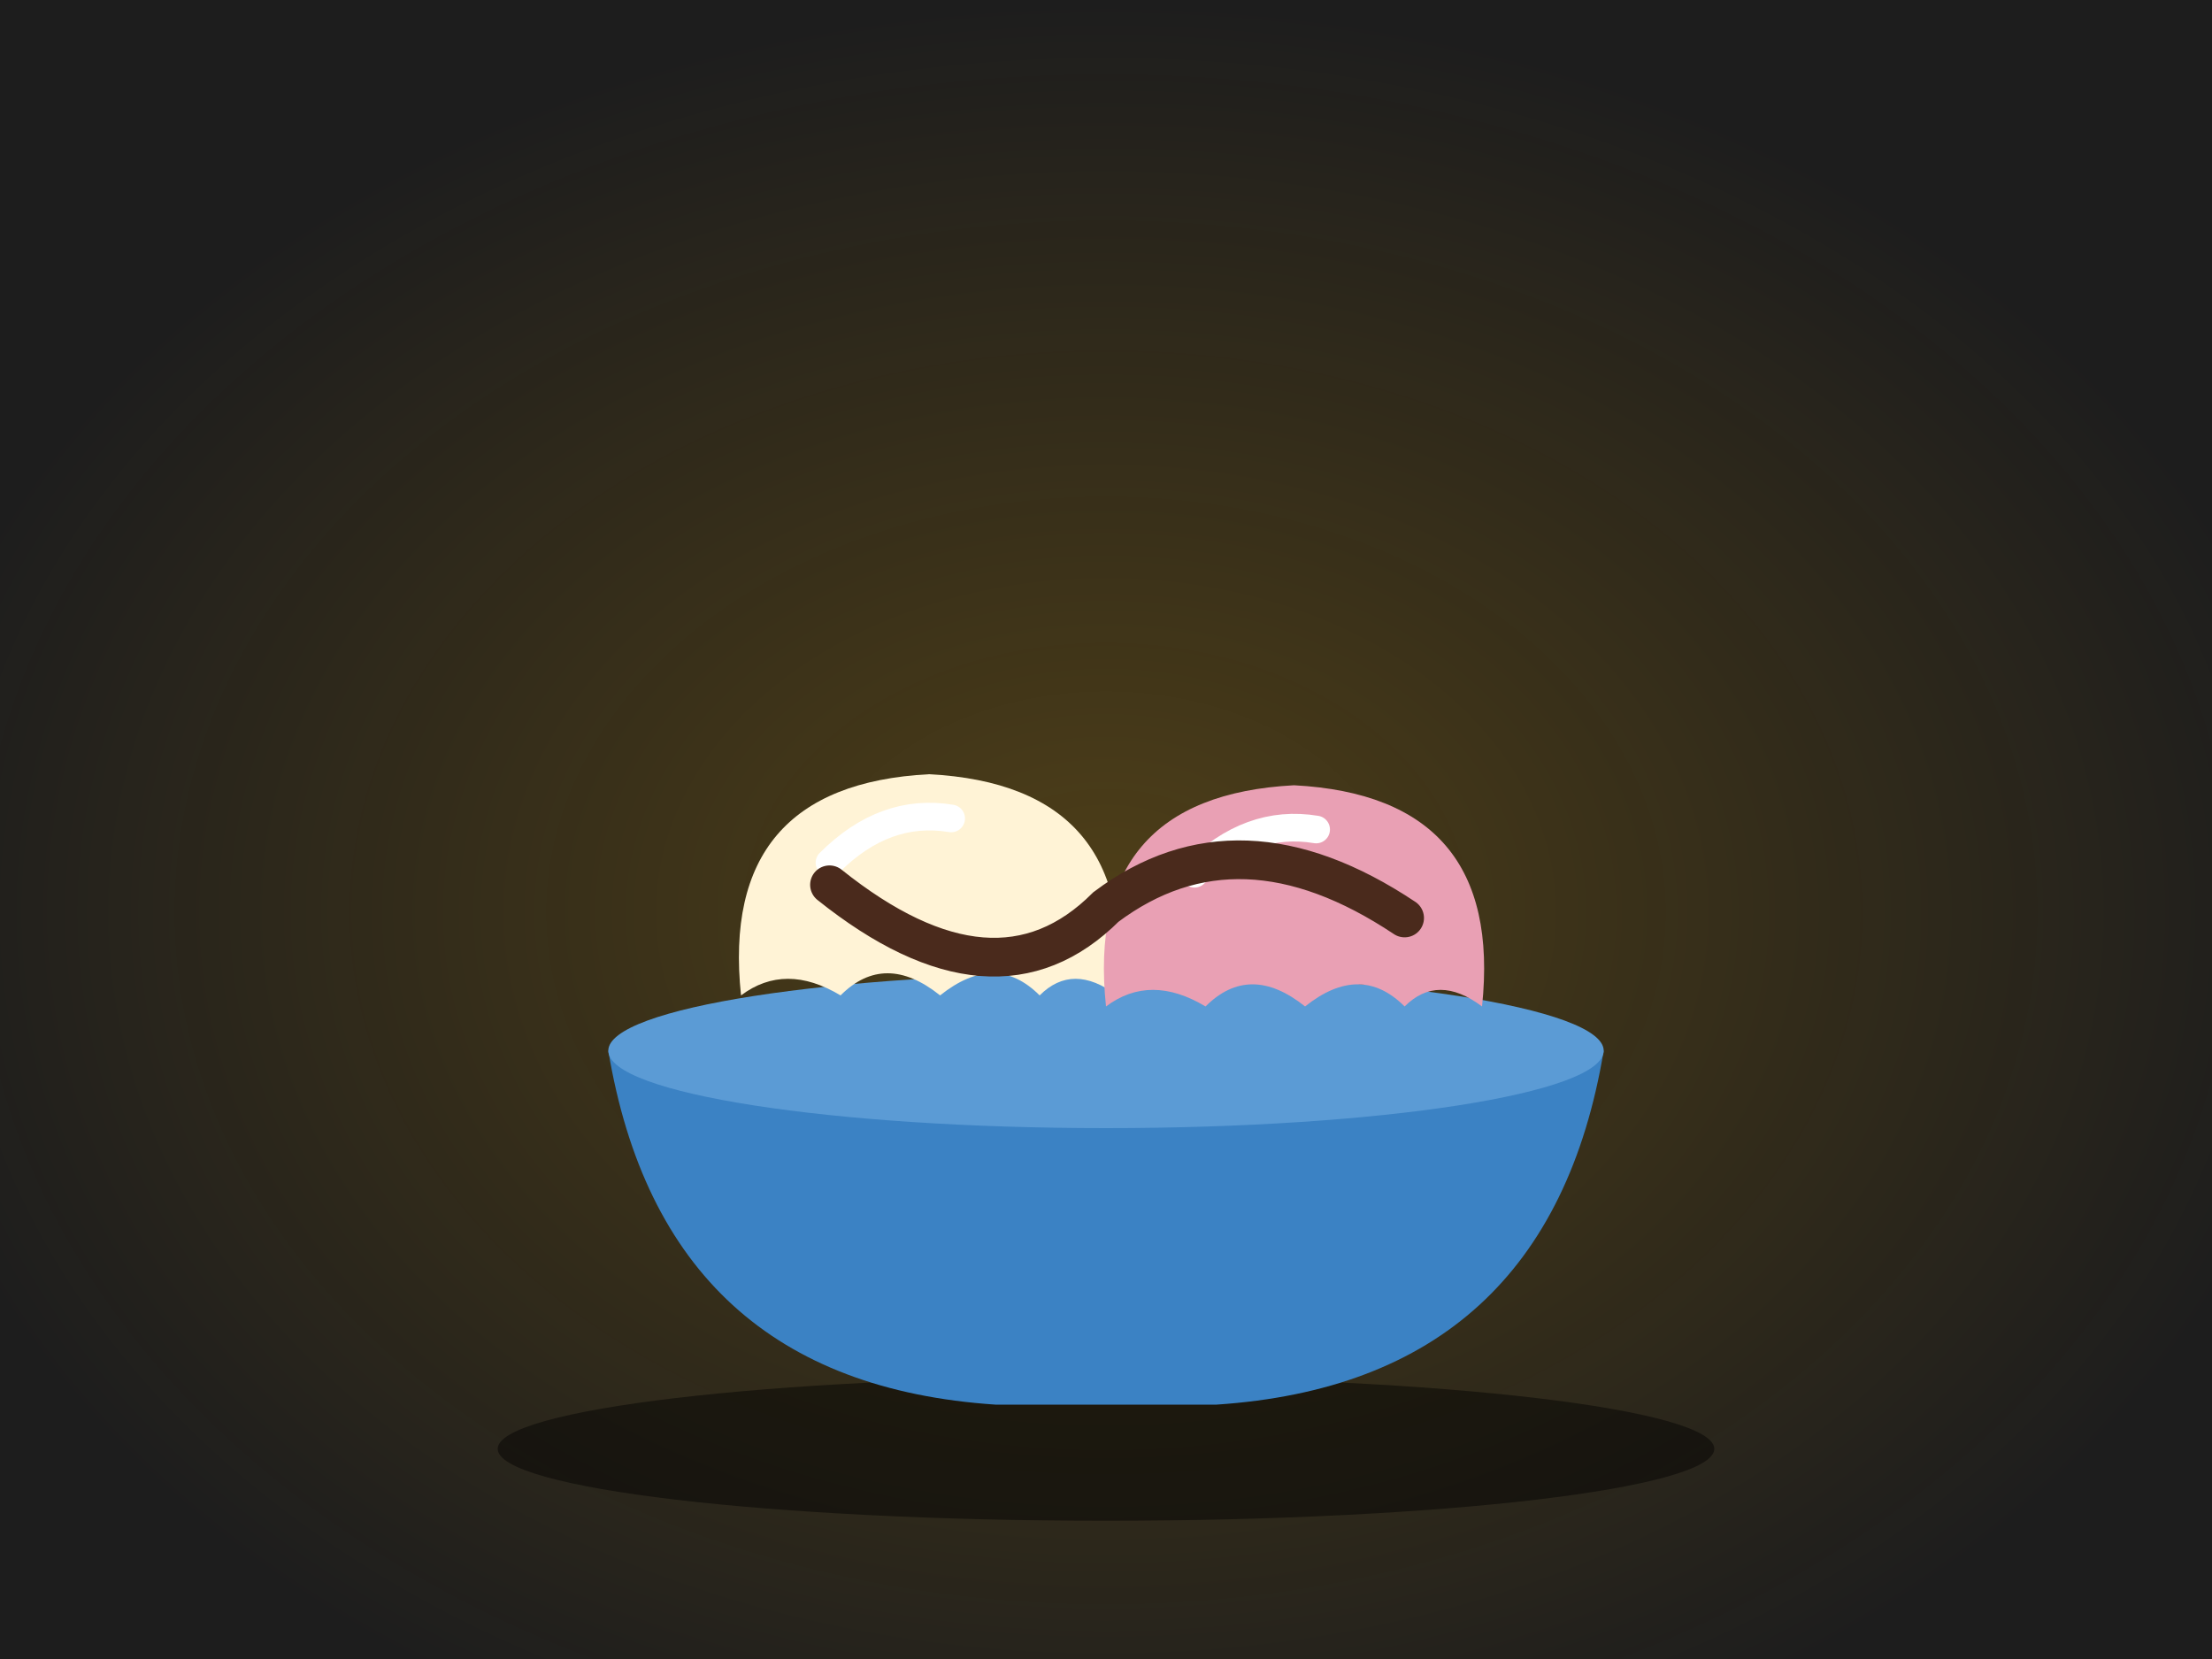
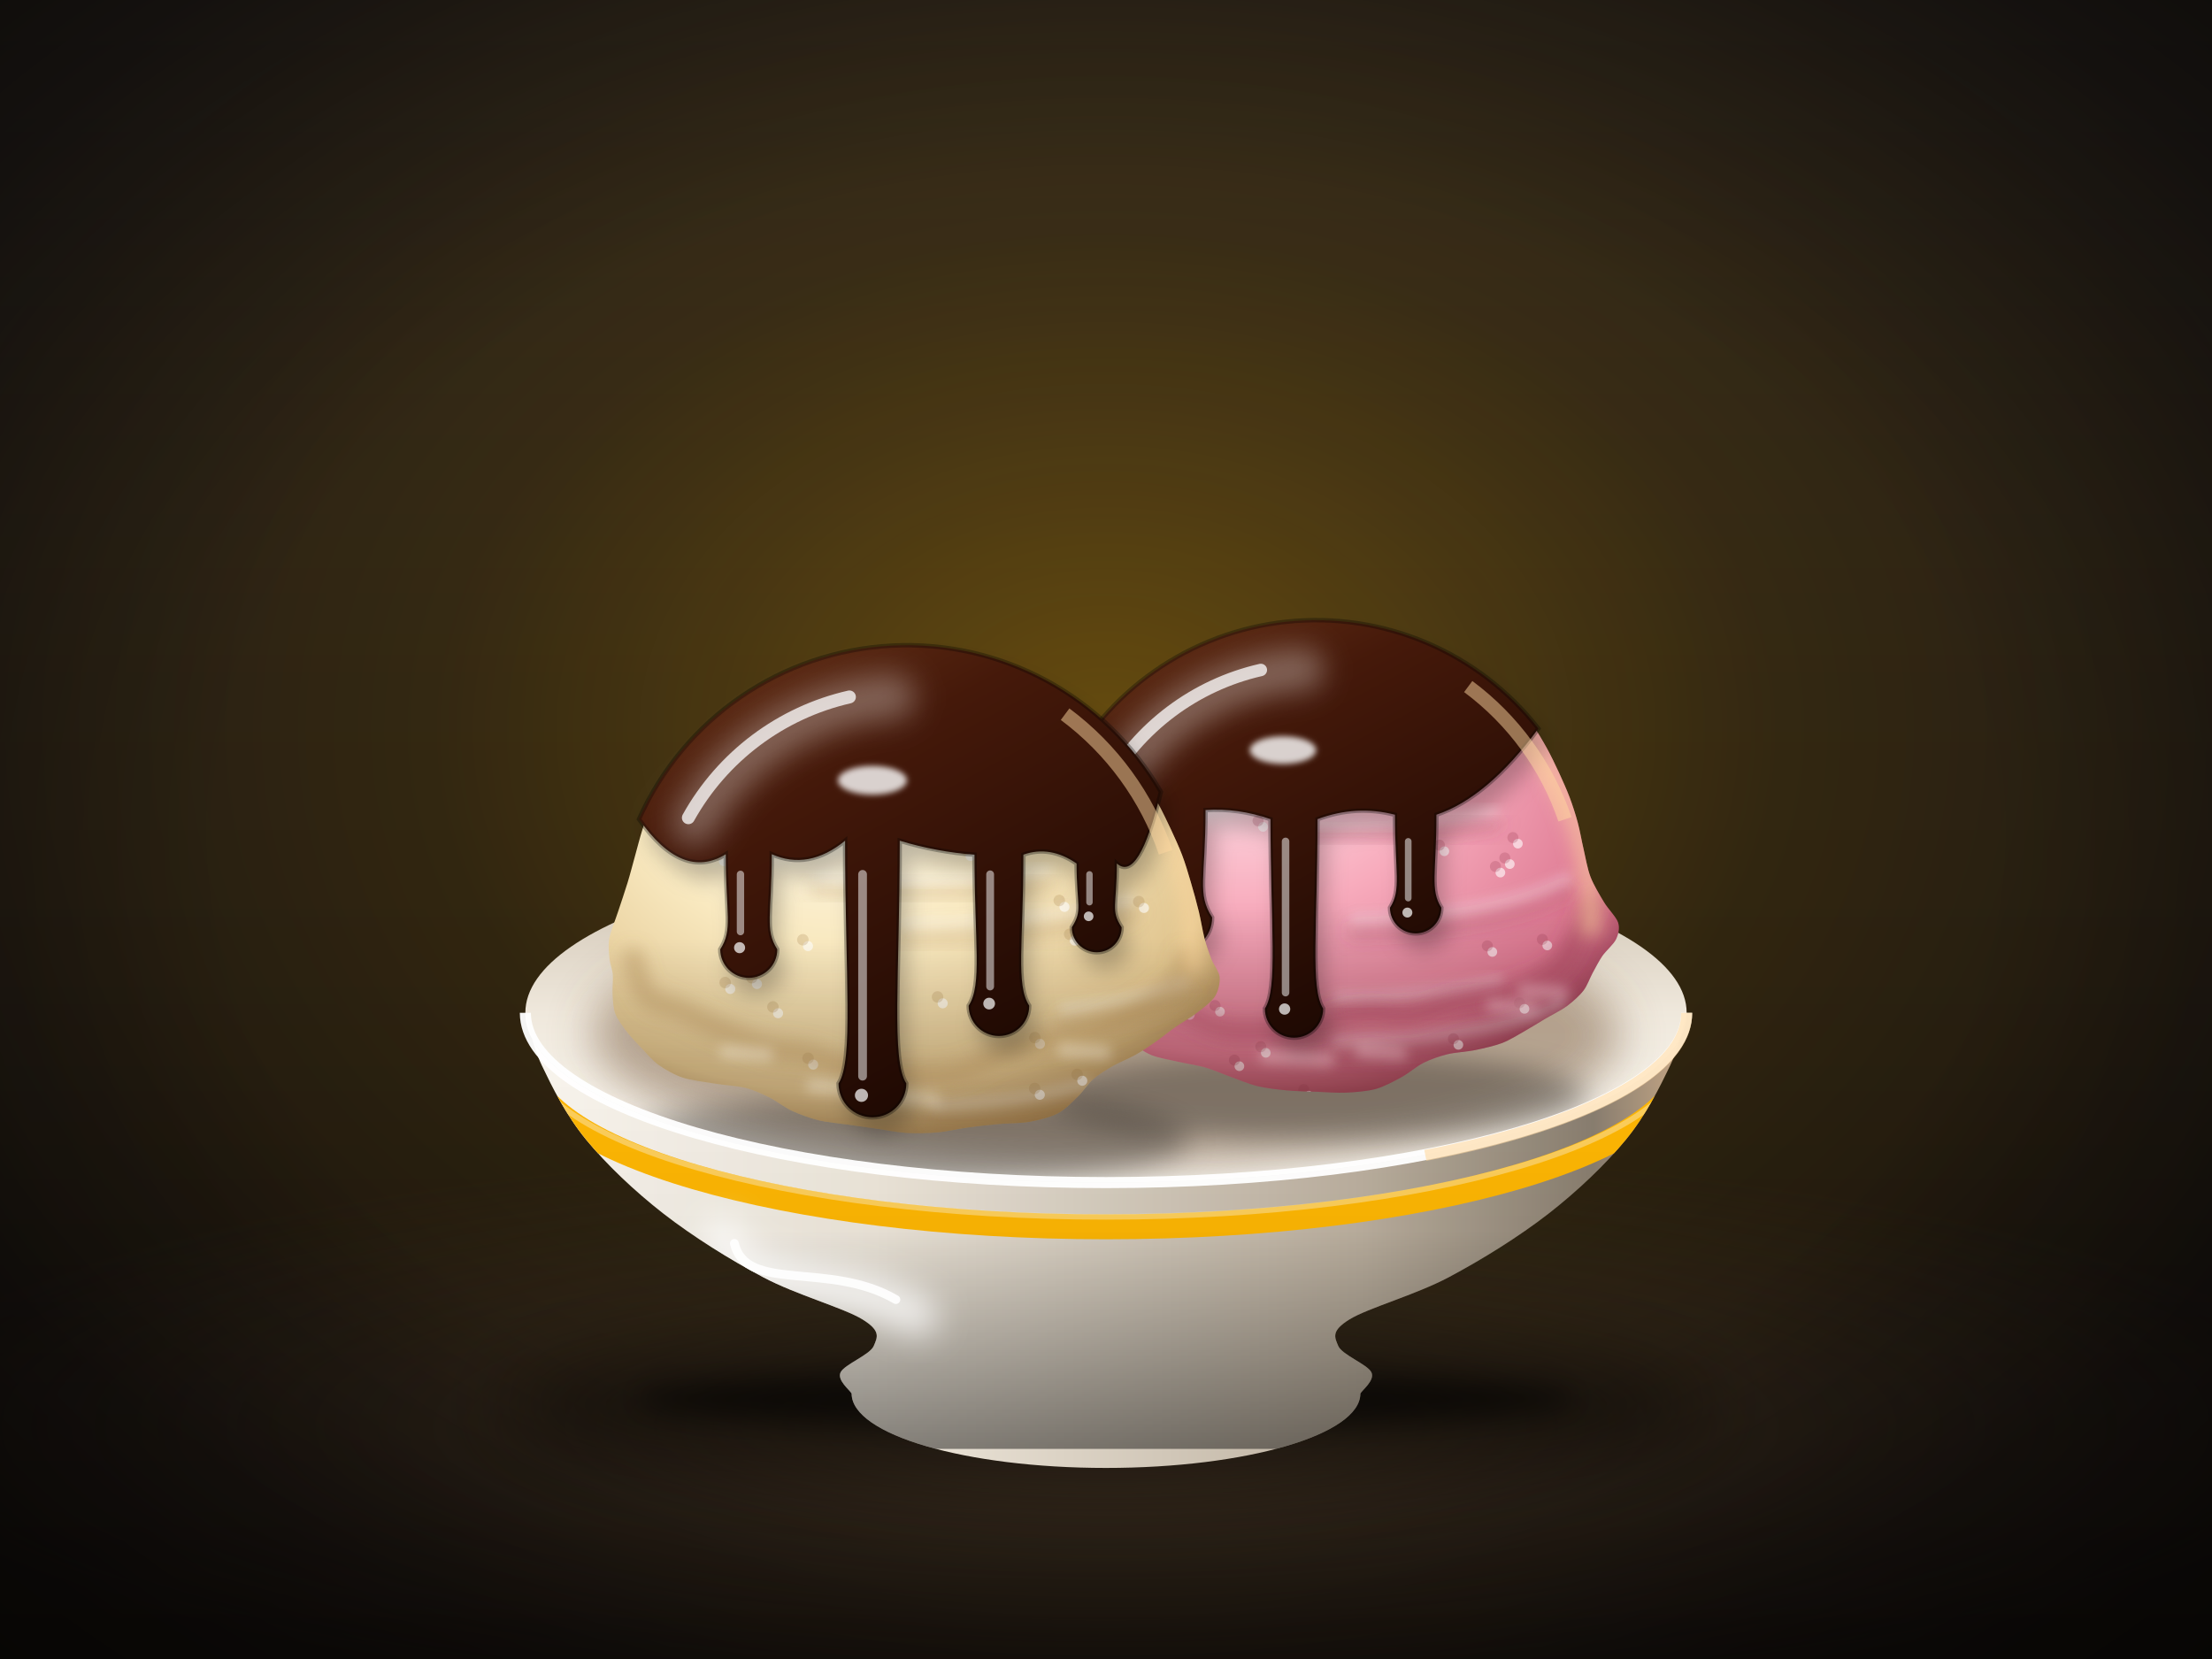
<svg xmlns="http://www.w3.org/2000/svg" viewBox="0 0 400 300" role="img" aria-label="Ilustração de sorvete">
  <defs>
-     <radialGradient id="glow" cx="50%" cy="55%" r="55%">
-       <stop offset="0" stop-color="#ffb703" stop-opacity=".22" />
+     <linearGradient id="g1" x1="0" y1="0" x2="0" y2="1">
+       <stop offset="0" stop-color="#26201b" />
+       <stop offset="1" stop-color="#110d0a" />
+     </linearGradient>
+     <radialGradient id="r2" cx="0.5" cy="0.44" r="0.6">
+       <stop offset="0" stop-color="#ffb703" stop-opacity="0.32" />
+       <stop offset="0.5" stop-color="#ffb703" stop-opacity="0.1" />
      <stop offset="1" stop-color="#ffb703" stop-opacity="0" />
    </radialGradient>
+     <radialGradient id="r3" cx="0.5" cy="0.5" r="0.5">
+       <stop offset="0" stop-color="#5a4636" stop-opacity="0.55" />
+       <stop offset="0.6" stop-color="#3a2d23" stop-opacity="0.25" />
+       <stop offset="1" stop-color="#3a2d23" stop-opacity="0" />
+     </radialGradient>
+     <radialGradient id="r4" cx="0.5" cy="0.5" r="0.72">
+       <stop offset="0.55" stop-color="#000" stop-opacity="0" />
+       <stop offset="1" stop-color="#000" stop-opacity="0.6" />
+     </radialGradient>
+     <filter id="f5" x="-60%" y="-60%" width="220%" height="220%">
+       <feGaussianBlur stdDeviation="7" />
+     </filter>
+     <filter id="f6" x="-60%" y="-60%" width="220%" height="220%">
+       <feGaussianBlur stdDeviation="2.5" />
+     </filter>
+     <linearGradient id="g7" x1="0" y1="0" x2="0" y2="1">
+       <stop offset="0" stop-color="#c8bba9" />
+       <stop offset="0.5" stop-color="#efe8dc" />
+       <stop offset="1" stop-color="#fffdf8" />
+     </linearGradient>
+     <filter id="f8" x="-60%" y="-60%" width="220%" height="220%">
+       <feGaussianBlur stdDeviation="4" />
+     </filter>
+     <radialGradient id="r9" cx="0.4" cy="0.3" r="0.75" fx="0.36" fy="0.24">
+       <stop offset="0" stop-color="#ffe9ee" />
+       <stop offset="0.45" stop-color="#f8acbd" />
+       <stop offset="0.84" stop-color="#dc7790" />
+       <stop offset="1" stop-color="#9c3d55" />
+     </radialGradient>
+     <clipPath id="c10">
+       <path d="M290.06,163.15 C290.8,164.38 292.28,165.83 292.61,166.83 C292.93,167.84 292.67,168.93 292.24,169.84 C291.81,170.74 290.39,171.96 289.75,172.88 C289.12,173.8 288.5,175.04 287.98,175.98 C287.47,176.92 287.02,178.27 286.32,179.16 C285.63,180.05 284.38,181.17 283.35,181.93 C282.31,182.69 280.58,183.54 279.43,184.22 C278.27,184.91 276.81,185.83 275.64,186.49 C274.48,187.14 273.01,188.08 271.68,188.59 C270.36,189.1 268.31,189.57 266.81,189.88 C265.32,190.19 263.12,190.3 261.71,190.65 C260.3,191 258.65,191.58 257.41,192.2 C256.17,192.82 254.76,194.06 253.47,194.77 C252.18,195.47 250.33,196.48 248.83,196.91 C247.33,197.33 245.09,197.5 243.47,197.58 C241.85,197.66 239.63,197.48 238,197.42 C236.37,197.36 234.19,197.33 232.59,197.17 C230.99,197.02 228.84,196.76 227.33,196.39 C225.83,196.02 223.94,195.23 222.55,194.73 C221.15,194.23 219.44,193.46 218.02,193.05 C216.61,192.64 214.59,192.35 213.12,192.01 C211.65,191.67 209.51,191.32 208.21,190.79 C206.92,190.25 205.46,189.24 204.5,188.45 C203.54,187.67 202.72,186.36 201.82,185.58 C200.92,184.79 199.68,183.87 198.52,183.23 C197.36,182.6 195.38,181.96 194.1,181.33 C192.82,180.71 191.04,179.82 189.99,179.06 C188.93,178.29 187.87,177.11 187.07,176.23 C186.26,175.35 185.28,174.12 184.63,173.18 C183.97,172.25 182.83,170.92 182.68,169.97 C182.53,169.01 183.04,167.84 183.62,166.82 C184.2,165.8 185.83,164.38 186.56,163.15 C187.28,161.91 188.06,160.04 188.48,158.59 C188.9,157.14 189.11,154.96 189.39,153.48 C189.66,151.99 189.9,150.08 190.29,148.67 C190.67,147.26 191.36,145.41 191.94,144.07 C192.52,142.72 193.47,141.01 194.18,139.72 C194.88,138.44 195.86,136.75 196.63,135.51 C197.41,134.26 198.47,132.6 199.37,131.44 C200.26,130.28 201.57,128.8 202.6,127.75 C203.63,126.69 205.11,125.39 206.22,124.42 C207.33,123.44 208.83,122.15 210,121.25 C211.18,120.34 212.78,119.11 214.07,118.37 C215.36,117.64 217.2,116.8 218.61,116.34 C220.02,115.87 222.01,115.51 223.47,115.25 C224.93,114.99 226.89,114.78 228.34,114.58 C229.79,114.39 231.7,114.09 233.15,113.94 C234.6,113.79 236.54,113.6 238,113.57 C239.46,113.55 241.41,113.66 242.86,113.78 C244.32,113.9 246.25,114.16 247.7,114.38 C249.15,114.6 251.1,114.89 252.53,115.24 C253.97,115.58 255.89,116.11 257.25,116.66 C258.62,117.21 260.37,118.16 261.65,118.9 C262.93,119.64 264.54,120.78 265.76,121.6 C266.99,122.42 268.63,123.5 269.83,124.37 C271.02,125.24 272.66,126.39 273.75,127.39 C274.84,128.4 276.21,129.87 277.1,131.06 C278,132.24 278.99,133.98 279.71,135.27 C280.43,136.57 281.28,138.35 281.9,139.68 C282.51,141.02 283.32,142.8 283.83,144.16 C284.35,145.53 284.95,147.39 285.32,148.79 C285.7,150.2 286.01,152.06 286.36,153.53 C286.7,155 287.06,157.14 287.62,158.58 C288.17,160.02 289.31,161.91 290.06,163.15Z" />
+     </clipPath>
+     <filter id="f11" x="-60%" y="-60%" width="220%" height="220%">
+       <feGaussianBlur stdDeviation="1.5" />
+     </filter>
+     <filter id="f12" x="-60%" y="-60%" width="220%" height="220%">
+       <feGaussianBlur stdDeviation="1" />
+     </filter>
+     <linearGradient id="g13" x1="0" y1="0" x2="0" y2="1">
+       <stop offset="0" stop-color="#000" stop-opacity="0" />
+       <stop offset="1" stop-color="#3a1d05" stop-opacity="0.3" />
+     </linearGradient>
+     <filter id="f14" x="-60%" y="-60%" width="220%" height="220%">
+       <feGaussianBlur stdDeviation="4.5" />
+     </filter>
+     <filter id="f15" x="-60%" y="-60%" width="220%" height="220%">
+       <feGaussianBlur stdDeviation="0.6" />
+     </filter>
+     <filter id="f16" x="-60%" y="-60%" width="220%" height="220%">
+       <feGaussianBlur stdDeviation="2" />
+     </filter>
+     <linearGradient id="g17" x1="0" y1="0" x2="0.6" y2="1">
+       <stop offset="0" stop-color="#6a3418" />
+       <stop offset="0.35" stop-color="#45190a" />
+       <stop offset="1" stop-color="#1c0802" />
+     </linearGradient>
+     <filter id="f18" x="-60%" y="-60%" width="220%" height="220%">
+       <feGaussianBlur stdDeviation="0.5" />
+     </filter>
+     <radialGradient id="r19" cx="0.4" cy="0.3" r="0.75" fx="0.36" fy="0.24">
+       <stop offset="0" stop-color="#fffcf3" />
+       <stop offset="0.45" stop-color="#f9e9c0" />
+       <stop offset="0.84" stop-color="#e0c48e" />
+       <stop offset="1" stop-color="#a98653" />
+     </radialGradient>
+     <clipPath id="c20">
+       <path d="M217.82,169.71 C218.16,170.99 218.64,172.38 219.05,173.42 C219.46,174.47 220.45,175.67 220.55,176.68 C220.65,177.69 220.32,179.21 219.7,180.18 C219.09,181.16 217.51,182.33 216.42,183.17 C215.34,184.01 213.59,184.99 212.48,185.77 C211.37,186.55 210.09,187.61 209.02,188.36 C207.95,189.1 206.51,190.08 205.34,190.74 C204.17,191.4 202.36,192.12 201.21,192.78 C200.07,193.44 198.64,194.32 197.69,195.15 C196.73,195.99 195.83,197.42 194.86,198.34 C193.9,199.27 192.58,200.67 191.28,201.34 C189.97,202.02 187.78,202.57 186.15,202.86 C184.52,203.15 182.1,203.11 180.42,203.27 C178.74,203.42 176.59,203.66 174.97,203.89 C173.34,204.11 171.21,204.62 169.57,204.77 C167.92,204.92 165.66,204.97 164,204.87 C162.34,204.77 160.15,204.34 158.53,204.11 C156.92,203.88 154.8,203.58 153.21,203.35 C151.62,203.12 149.43,202.93 147.93,202.56 C146.42,202.18 144.49,201.47 143.18,200.86 C141.87,200.25 140.44,199.1 139.2,198.48 C137.95,197.86 136.36,197.12 134.87,196.74 C133.38,196.36 130.97,196.24 129.26,195.95 C127.54,195.67 124.96,195.36 123.44,194.86 C121.91,194.35 120.19,193.35 119.08,192.56 C117.97,191.77 116.92,190.48 116.05,189.57 C115.18,188.66 114.02,187.45 113.3,186.51 C112.58,185.56 111.63,184.27 111.25,183.25 C110.87,182.23 110.83,180.77 110.77,179.72 C110.71,178.67 110.9,177.22 110.82,176.26 C110.74,175.31 110.31,174.32 110.22,173.34 C110.12,172.36 109.95,170.97 110.18,169.71 C110.41,168.44 111.26,166.41 111.75,164.9 C112.25,163.39 113.01,161.17 113.47,159.66 C113.94,158.14 114.42,156.25 114.83,154.79 C115.24,153.33 115.73,151.36 116.2,149.91 C116.68,148.46 117.36,146.51 118,145.12 C118.64,143.72 119.65,141.93 120.46,140.62 C121.28,139.31 122.46,137.62 123.4,136.39 C124.34,135.16 125.64,133.53 126.72,132.43 C127.8,131.32 129.37,129.93 130.62,129.04 C131.88,128.14 133.73,127.16 135.1,126.45 C136.47,125.74 138.36,124.96 139.74,124.32 C141.12,123.67 142.92,122.78 144.31,122.16 C145.69,121.54 147.53,120.66 148.97,120.16 C150.41,119.66 152.39,119.13 153.88,118.84 C155.38,118.55 157.41,118.37 158.93,118.24 C160.45,118.11 162.48,118 164,117.96 C165.52,117.93 167.57,117.88 169.09,117.98 C170.62,118.09 172.66,118.35 174.16,118.63 C175.66,118.92 177.64,119.47 179.11,119.88 C180.59,120.3 182.55,120.89 184.01,121.39 C185.48,121.89 187.46,122.54 188.85,123.21 C190.25,123.87 192.08,124.91 193.32,125.83 C194.56,126.75 196.05,128.24 197.12,129.35 C198.2,130.46 199.48,132.07 200.48,133.23 C201.47,134.39 202.79,135.91 203.74,137.09 C204.69,138.27 205.97,139.84 206.83,141.09 C207.69,142.33 208.74,144.07 209.47,145.4 C210.2,146.73 211.07,148.56 211.72,149.94 C212.36,151.32 213.22,153.18 213.76,154.61 C214.31,156.04 214.88,157.96 215.33,159.5 C215.79,161.03 216.42,163.32 216.79,164.85 C217.16,166.38 217.48,168.42 217.82,169.71Z" />
+     </clipPath>
+     <filter id="f21" x="-60%" y="-60%" width="220%" height="220%">
+       <feGaussianBlur stdDeviation="1.56" />
+     </filter>
+     <filter id="f22" x="-60%" y="-60%" width="220%" height="220%">
+       <feGaussianBlur stdDeviation="1.04" />
+     </filter>
+     <filter id="f23" x="-60%" y="-60%" width="220%" height="220%">
+       <feGaussianBlur stdDeviation="4.68" />
+     </filter>
+     <filter id="f24" x="-60%" y="-60%" width="220%" height="220%">
+       <feGaussianBlur stdDeviation="2.6" />
+     </filter>
+     <linearGradient id="g25" x1="0" y1="0" x2="1" y2="0">
+       <stop offset="0" stop-color="#fbf7f0" />
+       <stop offset="0.3" stop-color="#efe8dc" />
+       <stop offset="0.72" stop-color="#bdb1a0" />
+       <stop offset="0.92" stop-color="#8a7f70" />
+       <stop offset="1" stop-color="#c9a988" />
+     </linearGradient>
+     <clipPath id="c26">
+       <path d="M95,183.15 C95.5,184.74 96.17,188.88 98,192.71 C99.83,196.53 102.33,201.63 106,206.1 C109.67,210.56 114.67,215.34 120,219.49 C125.33,223.63 132,227.77 138,230.96 C144,234.15 152.67,236.54 156,238.61 C159.33,240.68 158.67,241.8 158,243.39 C157.33,244.99 152.67,246.74 152,248.17 C151.33,249.61 153.67,251.36 154,252 A46,13.45 0 0,0 246,252 L246,252 C246.33,251.36 248.67,249.61 248,248.17 C247.33,246.74 242.67,244.99 242,243.39 C241.33,241.8 240.67,240.68 244,238.61 C247.33,236.54 256,234.15 262,230.96 C268,227.77 274.67,223.63 280,219.49 C285.33,215.34 290.33,210.56 294,206.1 C297.67,201.63 300.17,196.53 302,192.71 C303.83,188.88 304.5,184.74 305,183.15 A105,30.7 0 0,1 95,183.15Z" />
+     </clipPath>
+     <linearGradient id="g27" x1="0" y1="0" x2="0" y2="1">
+       <stop offset="0" stop-color="#000" stop-opacity="0" />
+       <stop offset="0.5" stop-color="#000" stop-opacity="0.04" />
+       <stop offset="1" stop-color="#000" stop-opacity="0.45" />
+     </linearGradient>
+     <filter id="f28" x="-60%" y="-60%" width="220%" height="220%">
+       <feGaussianBlur stdDeviation="3" />
+     </filter>
  </defs>
-   <rect width="400" height="300" fill="#1d1d1d" />
-   <rect width="400" height="300" fill="url(#glow)" />
-   <ellipse cx="200" cy="262" rx="110" ry="13" fill="#000" opacity=".45" />
-   <path d="M110,190 h180 q-10,60 -70,64 h-40 q-60,-4 -70,-64z" fill="#3b82c4" />
-   <ellipse cx="200" cy="190" rx="90" ry="14" fill="#5b9bd5" />
-   <path d="M134,180 q-4,-38 34,-40 q38,2 34,40 q-8,-6 -14,0 q-8,-8 -18,0 q-10,-8 -18,0 q-10,-6 -18,0z" fill="#fff3d6" />
-   <path d="M150,156 q10,-10 22,-8" stroke="#ffffff" stroke-width="5" fill="none" stroke-linecap="round" />
-   <path d="M200,182 q-4,-38 34,-40 q38,2 34,40 q-8,-6 -14,0 q-8,-8 -18,0 q-10,-8 -18,0 q-10,-6 -18,0z" fill="#e9a0b4" />
-   <path d="M216,158 q10,-10 22,-8" stroke="#ffffff" stroke-width="5" fill="none" stroke-linecap="round" />
-   <path d="M150,160 q30,24 50,4 q24,-18 54,2" stroke="#4a2a1c" stroke-width="7" fill="none" stroke-linecap="round" />
+   <rect width="400" height="300" fill="url(#g1)" />
+   <rect width="400" height="300" fill="url(#r2)" />
+   <ellipse cx="200" cy="258" rx="230" ry="52" fill="url(#r3)" />
+   <rect width="400" height="300" fill="url(#r4)" />
+   <ellipse cx="200" cy="254" rx="109.2" ry="13.5" fill="#000" opacity="0.5" filter="url(#f5)" />
+   <ellipse cx="200" cy="253" rx="85.28" ry="4.95" fill="#000" opacity="0.55" filter="url(#f6)" />
+   <ellipse cx="200" cy="183.15" rx="105" ry="30.7" fill="url(#g7)" />
+   <ellipse cx="200" cy="187.15" rx="93" ry="24.7" fill="#6a4a2a" opacity=".45" filter="url(#f8)" />
+   <ellipse cx="238" cy="198.15" rx="49" ry="8" fill="#000" opacity=".32" filter="url(#f6)" />
+   <path d="M290.06,163.15 C290.8,164.38 292.28,165.83 292.61,166.83 C292.93,167.84 292.67,168.93 292.24,169.84 C291.81,170.74 290.39,171.96 289.75,172.88 C289.12,173.8 288.5,175.04 287.98,175.98 C287.47,176.92 287.02,178.27 286.32,179.16 C285.63,180.05 284.38,181.17 283.35,181.93 C282.31,182.69 280.58,183.54 279.43,184.22 C278.27,184.91 276.81,185.83 275.64,186.49 C274.48,187.14 273.01,188.08 271.68,188.59 C270.36,189.1 268.31,189.57 266.81,189.88 C265.32,190.19 263.12,190.3 261.71,190.65 C260.3,191 258.65,191.58 257.41,192.2 C256.17,192.82 254.76,194.06 253.47,194.77 C252.18,195.47 250.33,196.48 248.83,196.91 C247.33,197.33 245.09,197.5 243.47,197.58 C241.85,197.66 239.63,197.48 238,197.42 C236.37,197.36 234.19,197.33 232.59,197.17 C230.99,197.02 228.84,196.76 227.33,196.39 C225.83,196.02 223.94,195.23 222.55,194.73 C221.15,194.23 219.44,193.46 218.02,193.05 C216.61,192.64 214.59,192.35 213.12,192.01 C211.65,191.67 209.51,191.32 208.21,190.79 C206.92,190.25 205.46,189.24 204.5,188.45 C203.54,187.67 202.72,186.36 201.82,185.58 C200.92,184.79 199.68,183.87 198.52,183.23 C197.36,182.6 195.38,181.96 194.1,181.33 C192.82,180.71 191.04,179.82 189.99,179.06 C188.93,178.29 187.87,177.11 187.07,176.23 C186.26,175.35 185.28,174.12 184.63,173.18 C183.97,172.25 182.83,170.92 182.68,169.97 C182.53,169.01 183.04,167.84 183.62,166.82 C184.2,165.8 185.83,164.38 186.56,163.15 C187.28,161.91 188.06,160.04 188.48,158.59 C188.9,157.14 189.11,154.96 189.39,153.48 C189.66,151.99 189.9,150.08 190.29,148.67 C190.67,147.26 191.36,145.41 191.94,144.07 C192.52,142.72 193.47,141.01 194.18,139.72 C194.88,138.44 195.86,136.75 196.63,135.51 C197.41,134.26 198.47,132.6 199.37,131.44 C200.26,130.28 201.57,128.8 202.6,127.75 C203.63,126.69 205.11,125.39 206.22,124.42 C207.33,123.44 208.83,122.15 210,121.25 C211.18,120.34 212.78,119.11 214.07,118.37 C215.36,117.64 217.2,116.8 218.61,116.34 C220.02,115.87 222.01,115.51 223.47,115.25 C224.93,114.99 226.89,114.78 228.34,114.58 C229.79,114.39 231.7,114.09 233.15,113.94 C234.6,113.79 236.54,113.6 238,113.57 C239.46,113.55 241.41,113.66 242.86,113.78 C244.32,113.9 246.25,114.16 247.7,114.38 C249.15,114.6 251.1,114.89 252.53,115.24 C253.97,115.58 255.89,116.11 257.25,116.66 C258.62,117.21 260.37,118.16 261.65,118.9 C262.93,119.64 264.54,120.78 265.76,121.6 C266.99,122.42 268.63,123.5 269.83,124.37 C271.02,125.24 272.66,126.39 273.75,127.39 C274.84,128.4 276.21,129.87 277.1,131.06 C278,132.24 278.99,133.98 279.71,135.27 C280.43,136.57 281.28,138.35 281.9,139.68 C282.51,141.02 283.32,142.8 283.83,144.16 C284.35,145.53 284.95,147.39 285.32,148.79 C285.7,150.2 286.01,152.06 286.36,153.53 C286.7,155 287.06,157.14 287.62,158.58 C288.17,160.02 289.31,161.91 290.06,163.15Z" fill="url(#r9)" />
+   <g clip-path="url(#c10)">
+     <path d="M270.06,148.88 C269.25,149.01 266.92,149.43 265.24,149.67 C263.55,149.92 261.78,150.13 259.97,150.32 C258.15,150.51 256.26,150.68 254.34,150.81 C252.42,150.95 250.45,151.05 248.46,151.13 C246.48,151.21 244.45,151.26 242.44,151.28 C240.42,151.3 237.38,151.26 236.37,151.25" fill="none" stroke="#9c3d55" stroke-opacity=".22" stroke-width="3.5" stroke-linecap="round" filter="url(#f11)" />
+     <path d="M270.06,146.63 C269.25,146.76 266.92,147.18 265.24,147.42 C263.55,147.67 261.78,147.88 259.97,148.07 C258.15,148.26 256.26,148.43 254.34,148.56 C252.42,148.7 250.45,148.8 248.46,148.88 C246.48,148.96 244.45,149.01 242.44,149.03 C240.42,149.05 237.38,149.01 236.37,149" fill="none" stroke="#fff" stroke-opacity=".3" stroke-width="2.25" stroke-linecap="round" filter="url(#f12)" />
+     <path d="M283.23,161.13 C282.49,161.45 280.44,162.47 278.8,163.08 C277.16,163.69 275.33,164.27 273.39,164.79 C271.45,165.31 269.34,165.8 267.14,166.22 C264.94,166.64 262.61,167.02 260.21,167.33 C257.82,167.65 255.31,167.91 252.78,168.1 C250.25,168.29 246.33,168.43 245.04,168.5" fill="none" stroke="#9c3d55" stroke-opacity=".22" stroke-width="3.5" stroke-linecap="round" filter="url(#f11)" />
+     <path d="M283.23,158.88 C282.49,159.2 280.44,160.22 278.8,160.83 C277.16,161.44 275.33,162.02 273.39,162.54 C271.45,163.06 269.34,163.55 267.14,163.97 C264.94,164.39 262.61,164.77 260.21,165.08 C257.82,165.4 255.31,165.66 252.78,165.85 C250.25,166.04 246.33,166.18 245.04,166.25" fill="none" stroke="#fff" stroke-opacity=".3" stroke-width="2.25" stroke-linecap="round" filter="url(#f12)" />
+     <path d="M270.9,179.54 C270.19,179.68 268.1,180.14 266.63,180.41 C265.15,180.68 263.63,180.93 262.06,181.15 C260.5,181.37 258.89,181.57 257.26,181.74 C255.63,181.92 253.96,182.06 252.28,182.19 C250.59,182.31 248.87,182.41 247.16,182.48 C245.44,182.55 242.83,182.59 241.96,182.61" fill="none" stroke="#9c3d55" stroke-opacity=".22" stroke-width="3.5" stroke-linecap="round" filter="url(#f11)" />
+     <path d="M270.9,177.29 C270.19,177.43 268.1,177.89 266.63,178.16 C265.15,178.43 263.63,178.68 262.06,178.9 C260.5,179.12 258.89,179.32 257.26,179.49 C255.63,179.67 253.96,179.81 252.28,179.94 C250.59,180.06 248.87,180.16 247.16,180.23 C245.44,180.3 242.83,180.34 241.96,180.36" fill="none" stroke="#fff" stroke-opacity=".3" stroke-width="2.25" stroke-linecap="round" filter="url(#f12)" />
+     <path d="M282.17,183.73 C281.49,184.02 279.69,184.94 278.12,185.5 C276.54,186.06 274.71,186.6 272.72,187.08 C270.72,187.56 268.5,188.01 266.15,188.4 C263.8,188.79 261.26,189.14 258.64,189.42 C256.02,189.7 253.24,189.94 250.44,190.1 C247.64,190.27 243.27,190.38 241.84,190.43" fill="none" stroke="#9c3d55" stroke-opacity=".22" stroke-width="3.5" stroke-linecap="round" filter="url(#f11)" />
+     <path d="M282.17,181.48 C281.49,181.77 279.69,182.69 278.12,183.25 C276.54,183.81 274.71,184.35 272.72,184.83 C270.72,185.31 268.5,185.76 266.15,186.15 C263.8,186.54 261.26,186.89 258.64,187.17 C256.02,187.45 253.24,187.69 250.44,187.85 C247.64,188.02 243.27,188.13 241.84,188.18" fill="none" stroke="#fff" stroke-opacity=".3" stroke-width="2.25" stroke-linecap="round" filter="url(#f12)" />
+     <path d="M274.48,152.56h0M271.32,157.79h0M227.88,138.02h0M236.66,198.13h0M224.12,192.8h0M273.02,156.25h0M263.72,188.94h0M228.4,149.52h0M269.86,172.14h0M279.8,170.97h0M206.83,163.23h0M208.74,179.68h0M261.18,153.93h0M215.16,183.53h0M228.89,190.38h0M210.26,157.88h0M223.87,141.29h0M275.67,182.43h0M220.61,182.94h0M204.61,183.45h0" stroke="#fff" stroke-width="1.75" stroke-linecap="round" stroke-opacity="0.6" />
+     <path d="M273.58,151.46h0M270.42,156.69h0M226.98,136.92h0M235.76,197.03h0M223.22,191.7h0M272.12,155.15h0M262.82,187.84h0M227.5,148.42h0M268.96,171.04h0M278.9,169.87h0M205.93,162.13h0M207.84,178.58h0M260.28,152.83h0M214.26,182.43h0M227.99,189.28h0M209.36,156.78h0M222.97,140.19h0M274.77,181.33h0M219.71,181.84h0M203.71,182.35h0" stroke="#9c3d55" stroke-width="2" stroke-linecap="round" stroke-opacity="0.25" />
+     <rect x="178" y="163.15" width="120" height="40" fill="url(#g13)" />
+     <path d="M287.78,163.05 C287.33,164.07 286.04,167.26 285.09,169.2 C284.14,171.14 283.43,173.27 282.07,174.69 C280.71,176.11 278.84,176.87 276.91,177.72 C274.99,178.58 272.89,179.23 270.52,179.83 C268.16,180.44 265.3,180.67 262.7,181.36 C260.11,182.05 257.54,183.63 254.95,183.96 C252.36,184.3 249.99,183.14 247.16,183.35 C244.34,183.56 241.04,184.77 238,185.25 C234.96,185.72 231.81,186.09 228.94,186.19 C226.07,186.3 223.52,186.57 220.79,185.89 C218.05,185.21 214.97,183.39 212.52,182.11 C210.07,180.84 208.11,179.19 206.08,178.23 C204.05,177.27 202.35,177.34 200.32,176.34 C198.29,175.34 195.64,173.39 193.89,172.23 C192.15,171.07 190.74,170.48 189.83,169.37 C188.92,168.27 188.67,166.25 188.43,165.63" fill="none" stroke="#9c3d55" stroke-opacity=".42" stroke-width="3.75" stroke-linecap="round" filter="url(#f11)" />
+     <path d="M190.41,176.47L197.41,176.97M233.07,191.16L240.07,191.66M246.25,190.1L253.25,190.6M275.55,179.06L282.55,179.56M194,177.61L201,178.11M269.83,181.8L276.83,182.3M228.95,190.95L235.95,191.45" stroke="#ffe9ee" stroke-width="2.5" stroke-linecap="round" fill="none" stroke-opacity="0.3" filter="url(#f12)" />
+     <path d="M258,119.15 A50,50 0 0,1 287.5,169.15" fill="none" stroke="#ffd9a0" stroke-opacity=".55" stroke-width="3.5" filter="url(#f11)" />
+   </g>
+   <ellipse cx="219" cy="138.15" rx="16" ry="9" fill="#ffffff" opacity="0.75" filter="url(#f14)" transform="rotate(-30 219 138.15)" />
+   <ellipse cx="216" cy="135.65" rx="5.5" ry="2.5" fill="#ffffff" opacity="0.9" filter="url(#f15)" transform="rotate(-30 216 135.65)" />
+   <path d="M192.16,140.79 A51,51 0 0,1 278.19,131.75 Q268.97,144.25 259.75,147.33 C259.75,157.83 258.56,160.89 260.65,164.14 A4.65,4.65 0 1,1 251.35,164.14 C253.44,160.89 252.25,157.83 252.25,147.33 Q245.25,145.52 238.25,148.13 C238.25,167.63 236.9,178.69 239.27,182.38 A5.27,5.27 0 1,1 228.73,182.38 C231.1,178.69 229.75,167.63 229.75,148.13 Q223.88,146.09 218,146.48 C218,158.98 216.41,161.56 219.2,165.9 A6.2,6.2 0 1,1 206.8,165.9 C209.59,161.56 208,158.98 208,146.48 Q200.08,153.15 192.16,140.79Z" fill="#000" opacity=".25" transform="translate(1.5,3)" filter="url(#f16)" />
+   <path d="M192.16,140.79 A51,51 0 0,1 278.19,131.75 Q268.97,144.25 259.75,147.33 C259.75,157.83 258.56,160.89 260.65,164.14 A4.65,4.65 0 1,1 251.35,164.14 C253.44,160.89 252.25,157.83 252.25,147.33 Q245.25,145.52 238.25,148.13 C238.25,167.63 236.9,178.69 239.27,182.38 A5.27,5.27 0 1,1 228.73,182.38 C231.1,178.69 229.75,167.63 229.75,148.13 Q223.88,146.09 218,146.48 C218,158.98 216.41,161.56 219.2,165.9 A6.2,6.2 0 1,1 206.8,165.9 C209.59,161.56 208,158.98 208,146.48 Q200.08,153.15 192.16,140.79Z" fill="url(#g17)" />
+   <path d="M192.16,140.79 A51,51 0 0,1 278.19,131.75 Q268.97,144.25 259.75,147.33 C259.75,157.83 258.56,160.89 260.65,164.14 A4.65,4.65 0 1,1 251.35,164.14 C253.44,160.89 252.25,157.83 252.25,147.33 Q245.25,145.52 238.25,148.13 C238.25,167.63 236.9,178.69 239.27,182.38 A5.27,5.27 0 1,1 228.73,182.38 C231.1,178.69 229.75,167.63 229.75,148.13 Q223.88,146.09 218,146.48 C218,158.98 216.41,161.56 219.2,165.9 A6.2,6.2 0 1,1 206.8,165.9 C209.59,161.56 208,158.98 208,146.48 Q200.08,153.15 192.16,140.79Z" fill="none" stroke="#000" stroke-opacity=".3" stroke-width=".8" />
+   <path d="M201,143.15 A42,42 0 0,1 235.5,121.15" fill="none" stroke="#fff" stroke-opacity=".3" stroke-width="8" stroke-linecap="round" filter="url(#f6)" />
+   <path d="M200,142.15 A43,43 0 0,1 228,121.15" fill="none" stroke="#fff" stroke-opacity=".75" stroke-width="2.25" stroke-linecap="round" />
+   <ellipse cx="232" cy="135.65" rx="6" ry="2.5" fill="#ffffff" opacity="0.8" filter="url(#f18)" />
+   <path d="M211.2,152.15 V164.15" stroke="#fff" stroke-opacity=".5" stroke-width="1.6" stroke-linecap="round" />
+   <circle cx="211" cy="167.65" r="1.2" fill="#fff" opacity=".7" />
+   <path d="M232.47,152.15 V179.5" stroke="#fff" stroke-opacity=".5" stroke-width="1.36" stroke-linecap="round" />
+   <circle cx="232.3" cy="182.47" r="1.02" fill="#fff" opacity=".7" />
+   <path d="M254.65,152.15 V162.4" stroke="#fff" stroke-opacity=".5" stroke-width="1.2" stroke-linecap="round" />
+   <circle cx="254.5" cy="165.02" r="0.9" fill="#fff" opacity=".7" />
+   <path d="M265.5,124.15 A50,50 0 0,1 283,148.15" fill="none" stroke="#ffd9a0" stroke-opacity=".5" stroke-width="2.5" />
+   <ellipse cx="164" cy="206.15" rx="50.96" ry="8.32" fill="#000" opacity=".32" filter="url(#f6)" />
+   <path d="M217.82,169.71 C218.16,170.99 218.64,172.38 219.05,173.42 C219.46,174.47 220.45,175.67 220.55,176.68 C220.65,177.69 220.32,179.21 219.7,180.18 C219.09,181.16 217.51,182.33 216.42,183.17 C215.34,184.01 213.59,184.99 212.48,185.77 C211.37,186.55 210.09,187.61 209.02,188.36 C207.95,189.1 206.51,190.08 205.34,190.74 C204.17,191.4 202.36,192.12 201.21,192.78 C200.07,193.44 198.64,194.32 197.69,195.15 C196.73,195.99 195.83,197.42 194.86,198.34 C193.9,199.27 192.58,200.67 191.28,201.34 C189.97,202.02 187.78,202.57 186.15,202.86 C184.52,203.15 182.1,203.11 180.42,203.27 C178.74,203.42 176.59,203.66 174.97,203.89 C173.34,204.11 171.21,204.62 169.57,204.77 C167.92,204.92 165.66,204.97 164,204.87 C162.34,204.77 160.15,204.34 158.53,204.11 C156.92,203.88 154.8,203.58 153.21,203.35 C151.62,203.12 149.43,202.93 147.93,202.56 C146.42,202.18 144.49,201.47 143.18,200.86 C141.87,200.25 140.44,199.1 139.2,198.48 C137.95,197.86 136.36,197.12 134.87,196.74 C133.38,196.36 130.97,196.24 129.26,195.95 C127.54,195.67 124.96,195.36 123.44,194.86 C121.91,194.35 120.19,193.35 119.08,192.56 C117.97,191.77 116.92,190.48 116.05,189.57 C115.18,188.66 114.02,187.45 113.3,186.51 C112.58,185.56 111.63,184.27 111.25,183.25 C110.87,182.23 110.83,180.77 110.77,179.72 C110.71,178.67 110.9,177.22 110.82,176.26 C110.74,175.31 110.31,174.32 110.22,173.34 C110.12,172.36 109.95,170.97 110.18,169.71 C110.41,168.44 111.26,166.41 111.75,164.9 C112.25,163.39 113.01,161.17 113.47,159.66 C113.94,158.14 114.42,156.25 114.83,154.79 C115.24,153.33 115.73,151.36 116.2,149.91 C116.68,148.46 117.36,146.51 118,145.12 C118.64,143.72 119.65,141.93 120.46,140.62 C121.28,139.31 122.46,137.62 123.4,136.39 C124.34,135.16 125.64,133.53 126.72,132.43 C127.8,131.32 129.37,129.93 130.62,129.04 C131.88,128.14 133.73,127.16 135.1,126.45 C136.47,125.74 138.36,124.96 139.74,124.32 C141.12,123.67 142.92,122.78 144.31,122.16 C145.69,121.54 147.53,120.66 148.97,120.16 C150.41,119.66 152.39,119.13 153.88,118.84 C155.38,118.55 157.41,118.37 158.93,118.24 C160.45,118.11 162.48,118 164,117.96 C165.52,117.93 167.57,117.88 169.09,117.98 C170.62,118.09 172.66,118.35 174.16,118.63 C175.66,118.92 177.64,119.47 179.11,119.88 C180.59,120.3 182.55,120.89 184.01,121.39 C185.48,121.89 187.46,122.54 188.85,123.21 C190.25,123.87 192.08,124.91 193.32,125.83 C194.56,126.75 196.05,128.24 197.12,129.35 C198.2,130.46 199.48,132.07 200.48,133.23 C201.47,134.39 202.79,135.91 203.74,137.09 C204.69,138.27 205.97,139.84 206.83,141.09 C207.69,142.33 208.74,144.07 209.47,145.4 C210.2,146.73 211.07,148.56 211.72,149.94 C212.36,151.32 213.22,153.18 213.76,154.61 C214.31,156.04 214.88,157.96 215.33,159.5 C215.79,161.03 216.42,163.32 216.79,164.85 C217.16,166.38 217.48,168.42 217.82,169.71Z" fill="url(#r19)" />
+   <g clip-path="url(#c20)">
+     <path d="M189.11,159.53 C188.06,159.7 185,160.25 182.83,160.54 C180.67,160.83 178.41,161.07 176.13,161.25 C173.85,161.44 171.5,161.57 169.15,161.65 C166.81,161.73 164.41,161.75 162.06,161.72 C159.7,161.69 157.32,161.61 155.01,161.47 C152.69,161.33 149.3,160.99 148.16,160.89" fill="none" stroke="#a98653" stroke-opacity=".22" stroke-width="3.64" stroke-linecap="round" filter="url(#f21)" />
+     <path d="M189.11,157.19 C188.06,157.36 185,157.91 182.83,158.2 C180.67,158.49 178.41,158.73 176.13,158.91 C173.85,159.1 171.5,159.23 169.15,159.31 C166.81,159.39 164.41,159.41 162.06,159.38 C159.7,159.35 157.32,159.27 155.01,159.13 C152.69,158.99 149.3,158.65 148.16,158.55" fill="none" stroke="#fff" stroke-opacity=".3" stroke-width="2.34" stroke-linecap="round" filter="url(#f22)" />
+     <path d="M204.29,165.08 C203.48,165.28 201.19,165.9 199.4,166.27 C197.6,166.63 195.63,166.98 193.54,167.29 C191.46,167.6 189.21,167.89 186.88,168.13 C184.55,168.38 182.09,168.6 179.58,168.77 C177.07,168.95 174.45,169.09 171.82,169.19 C169.18,169.29 165.13,169.35 163.79,169.38" fill="none" stroke="#a98653" stroke-opacity=".22" stroke-width="3.64" stroke-linecap="round" filter="url(#f21)" />
+     <path d="M204.29,162.74 C203.48,162.94 201.19,163.56 199.4,163.93 C197.6,164.29 195.63,164.64 193.54,164.95 C191.46,165.26 189.21,165.55 186.88,165.79 C184.55,166.04 182.09,166.26 179.58,166.43 C177.07,166.61 174.45,166.75 171.82,166.85 C169.18,166.95 165.13,167.01 163.79,167.04" fill="none" stroke="#fff" stroke-opacity=".3" stroke-width="2.34" stroke-linecap="round" filter="url(#f22)" />
+     <path d="M214.03,179.93 C213.61,180.09 212.44,180.6 211.52,180.92 C210.6,181.24 209.6,181.56 208.53,181.86 C207.46,182.16 206.3,182.45 205.09,182.73 C203.87,183 202.58,183.26 201.23,183.51 C199.89,183.76 198.47,183.99 197.01,184.21 C195.55,184.43 193.22,184.71 192.46,184.81" fill="none" stroke="#a98653" stroke-opacity=".22" stroke-width="3.64" stroke-linecap="round" filter="url(#f21)" />
+     <path d="M214.03,177.59 C213.61,177.75 212.44,178.26 211.52,178.58 C210.6,178.9 209.6,179.22 208.53,179.52 C207.46,179.82 206.3,180.11 205.09,180.39 C203.87,180.66 202.58,180.92 201.23,181.17 C199.89,181.42 198.47,181.65 197.01,181.87 C195.55,182.09 193.22,182.37 192.46,182.47" fill="none" stroke="#fff" stroke-opacity=".3" stroke-width="2.34" stroke-linecap="round" filter="url(#f22)" />
+     <path d="M196.39,198.38 C195.75,198.55 193.88,199.06 192.54,199.37 C191.21,199.68 189.81,199.97 188.38,200.24 C186.94,200.5 185.45,200.75 183.94,200.97 C182.42,201.19 180.86,201.38 179.28,201.55 C177.69,201.72 176.07,201.87 174.44,201.99 C172.81,202.11 170.31,202.23 169.48,202.27" fill="none" stroke="#a98653" stroke-opacity=".22" stroke-width="3.64" stroke-linecap="round" filter="url(#f21)" />
+     <path d="M196.39,196.04 C195.75,196.21 193.88,196.72 192.54,197.03 C191.21,197.34 189.81,197.63 188.38,197.9 C186.94,198.16 185.45,198.41 183.94,198.63 C182.42,198.85 180.86,199.04 179.28,199.21 C177.69,199.38 176.07,199.53 174.44,199.65 C172.81,199.77 170.31,199.89 169.48,199.93" fill="none" stroke="#fff" stroke-opacity=".3" stroke-width="2.34" stroke-linecap="round" filter="url(#f22)" />
+     <path d="M146.11,171.08h0M192.49,163.99h0M188.03,197.97h0M195.71,195.43h0M132.06,178.83h0M147.05,192.51h0M170.47,181.43h0M180.96,156.47h0M169.29,152.77h0M206.86,164.18h0M166.13,139.08h0M130.9,155.71h0M188.06,188.77h0M175.5,154.77h0M202.67,155.03h0M140.7,183.22h0M136.88,177.94h0M194.36,170.09h0M182.34,173.22h0M156,135.66h0" stroke="#fff" stroke-width="1.82" stroke-linecap="round" stroke-opacity="0.6" />
+     <path d="M145.18,169.94h0M191.55,162.84h0M187.1,196.83h0M194.78,194.29h0M131.13,177.68h0M146.12,191.36h0M169.54,180.28h0M180.02,155.33h0M168.35,151.62h0M205.93,163.04h0M165.2,137.93h0M129.97,154.57h0M187.13,187.63h0M174.57,153.62h0M201.74,153.88h0M139.77,182.08h0M135.95,176.79h0M193.43,168.94h0M181.41,172.08h0M155.06,134.52h0" stroke="#a98653" stroke-width="2.08" stroke-linecap="round" stroke-opacity="0.25" />
+     <rect x="101.6" y="169.71" width="124.8" height="41.6" fill="url(#g13)" />
+     <path d="M214.42,173.48 C214.38,174.01 215.09,175.47 214.18,176.69 C213.27,177.92 210.79,179.63 208.97,180.84 C207.14,182.04 205.3,182.95 203.23,183.93 C201.17,184.91 198.64,186.05 196.58,186.71 C194.51,187.38 193.16,187.45 190.85,187.95 C188.53,188.45 185.59,188.72 182.67,189.73 C179.75,190.73 176.44,193.22 173.33,193.97 C170.22,194.72 167.09,194.31 164,194.23 C160.91,194.14 157.78,194.09 154.78,193.45 C151.78,192.82 148.69,191.12 146.01,190.44 C143.33,189.75 141.39,190.12 138.69,189.35 C135.98,188.59 132.46,187 129.77,185.85 C127.08,184.71 124.54,183.3 122.54,182.46 C120.55,181.63 118.94,181.64 117.79,180.85 C116.65,180.07 116.25,179.01 115.7,177.75 C115.15,176.49 114.69,174.05 114.49,173.31" fill="none" stroke="#a98653" stroke-opacity=".42" stroke-width="3.9" stroke-linecap="round" filter="url(#f21)" />
+     <path d="M160.86,198.34L168.14,198.86M161.41,198.39L168.69,198.91M154.11,197.18L161.39,197.7M131.32,190.18L138.6,190.7M192.39,189.87L199.67,190.39M146.99,196.31L154.27,196.83M153.37,197.06L160.65,197.58" stroke="#fffcf3" stroke-width="2.6" stroke-linecap="round" fill="none" stroke-opacity="0.3" filter="url(#f22)" />
+     <path d="M184.8,123.95 A52,52 0 0,1 215.48,175.95" fill="none" stroke="#ffd9a0" stroke-opacity=".55" stroke-width="3.64" filter="url(#f21)" />
+   </g>
+   <ellipse cx="144.24" cy="143.71" rx="16.64" ry="9.36" fill="#ffffff" opacity="0.75" filter="url(#f23)" transform="rotate(-30 144.24 143.71)" />
+   <ellipse cx="141.12" cy="141.11" rx="5.72" ry="2.6" fill="#ffffff" opacity="0.9" filter="url(#f15)" transform="rotate(-30 141.12 141.11)" />
+   <path d="M115.55,148.13 A53.04,53.04 0 0,1 209.93,143.19 Q205.95,159.68 201.96,156.15 C201.96,163.95 200.8,164.53 202.83,167.69 A4.51,4.51 0 1,1 193.81,167.69 C195.84,164.53 194.68,163.95 194.68,156.15 Q189.87,152.84 185.06,154.55 C185.06,170.67 183.65,178.02 186.12,181.86 A5.48,5.48 0 1,1 175.16,181.86 C177.63,178.02 176.22,170.67 176.22,154.55 Q169.46,154.07 162.7,152.03 C162.7,176.73 161.13,191.63 163.89,195.92 A6.13,6.13 0 1,1 151.63,195.92 C154.39,191.63 152.82,176.73 152.82,152.03 Q146.19,157.42 139.56,154.47 C139.56,165.39 138.24,168.06 140.56,171.67 A5.16,5.16 0 1,1 130.24,171.67 C132.56,168.06 131.24,165.39 131.24,154.47 Q123.39,159.31 115.55,148.13Z" fill="#000" opacity=".25" transform="translate(1.5,3)" filter="url(#f16)" />
+   <path d="M115.55,148.13 A53.04,53.04 0 0,1 209.93,143.19 Q205.95,159.68 201.96,156.15 C201.96,163.95 200.8,164.53 202.83,167.69 A4.51,4.51 0 1,1 193.81,167.69 C195.84,164.53 194.68,163.95 194.68,156.15 Q189.87,152.84 185.06,154.55 C185.06,170.67 183.65,178.02 186.12,181.86 A5.48,5.48 0 1,1 175.16,181.86 C177.63,178.02 176.22,170.67 176.22,154.55 Q169.46,154.07 162.7,152.03 C162.7,176.73 161.13,191.63 163.89,195.92 A6.13,6.13 0 1,1 151.63,195.92 C154.39,191.63 152.82,176.73 152.82,152.03 Q146.19,157.42 139.56,154.47 C139.56,165.39 138.24,168.06 140.56,171.67 A5.16,5.16 0 1,1 130.24,171.67 C132.56,168.06 131.24,165.39 131.24,154.47 Q123.39,159.31 115.55,148.13Z" fill="url(#g17)" />
+   <path d="M115.55,148.13 A53.04,53.04 0 0,1 209.93,143.19 Q205.95,159.68 201.96,156.15 C201.96,163.95 200.8,164.53 202.83,167.69 A4.51,4.51 0 1,1 193.81,167.69 C195.84,164.53 194.68,163.95 194.68,156.15 Q189.87,152.84 185.06,154.55 C185.06,170.67 183.65,178.02 186.12,181.86 A5.48,5.48 0 1,1 175.16,181.86 C177.63,178.02 176.22,170.67 176.22,154.55 Q169.46,154.07 162.7,152.03 C162.7,176.73 161.13,191.63 163.89,195.92 A6.13,6.13 0 1,1 151.63,195.92 C154.39,191.63 152.82,176.73 152.82,152.03 Q146.19,157.42 139.56,154.47 C139.56,165.39 138.24,168.06 140.56,171.67 A5.16,5.16 0 1,1 130.24,171.67 C132.56,168.06 131.24,165.39 131.24,154.47 Q123.39,159.31 115.55,148.13Z" fill="none" stroke="#000" stroke-opacity=".3" stroke-width=".8" />
+   <path d="M125.52,148.91 A43.68,43.68 0 0,1 161.4,126.03" fill="none" stroke="#fff" stroke-opacity=".3" stroke-width="8.32" stroke-linecap="round" filter="url(#f24)" />
+   <path d="M124.48,147.87 A44.72,44.72 0 0,1 153.6,126.03" fill="none" stroke="#fff" stroke-opacity=".75" stroke-width="2.34" stroke-linecap="round" />
+   <ellipse cx="157.76" cy="141.11" rx="6.24" ry="2.6" fill="#ffffff" opacity="0.8" filter="url(#f18)" />
+   <path d="M133.9,158.11 V168.46" stroke="#fff" stroke-opacity=".5" stroke-width="1.33" stroke-linecap="round" />
+   <circle cx="133.74" cy="171.37" r="1" fill="#fff" opacity=".7" />
+   <path d="M155.98,158.11 V194.61" stroke="#fff" stroke-opacity=".5" stroke-width="1.58" stroke-linecap="round" />
+   <circle cx="155.78" cy="198.07" r="1.19" fill="#fff" opacity=".7" />
+   <path d="M179.05,158.11 V178.39" stroke="#fff" stroke-opacity=".5" stroke-width="1.41" stroke-linecap="round" />
+   <circle cx="178.87" cy="181.48" r="1.06" fill="#fff" opacity=".7" />
+   <path d="M197.01,158.11 V163.15" stroke="#fff" stroke-opacity=".5" stroke-width="1.16" stroke-linecap="round" />
+   <circle cx="196.86" cy="165.7" r="0.87" fill="#fff" opacity=".7" />
+   <path d="M192.6,129.15 A52,52 0 0,1 210.8,154.11" fill="none" stroke="#ffd9a0" stroke-opacity=".5" stroke-width="2.6" />
+   <path d="M95,183.15 C95.5,184.74 96.17,188.88 98,192.71 C99.83,196.53 102.33,201.63 106,206.1 C109.67,210.56 114.67,215.34 120,219.49 C125.33,223.63 132,227.77 138,230.96 C144,234.15 152.67,236.54 156,238.61 C159.33,240.68 158.67,241.8 158,243.39 C157.33,244.99 152.67,246.74 152,248.17 C151.33,249.61 153.67,251.36 154,252 A46,13.45 0 0,0 246,252 L246,252 C246.33,251.36 248.67,249.61 248,248.17 C247.33,246.74 242.67,244.99 242,243.39 C241.33,241.8 240.67,240.68 244,238.61 C247.33,236.54 256,234.15 262,230.96 C268,227.77 274.67,223.63 280,219.49 C285.33,215.34 290.33,210.56 294,206.1 C297.67,201.63 300.17,196.53 302,192.71 C303.83,188.88 304.5,184.74 305,183.15 A105,30.7 0 0,1 95,183.15Z" fill="url(#g25)" />
+   <g clip-path="url(#c26)">
+     <path d="M95,191.15 A105,30.7 0 0,0 305,191.15" fill="none" stroke="#ffb703" stroke-width="4.5" />
+     <path d="M95,189.35 A105,30.7 0 0,0 305,189.35" fill="none" stroke="#fff" stroke-opacity=".35" stroke-width="1" />
+     <rect x="90" y="183.15" width="220" height="78.85" fill="url(#g27)" />
+     <path d="M130.7,223.85 C132.8,233.85 152,230 166,238" fill="none" stroke="#fff" stroke-opacity=".8" stroke-width="7" stroke-linecap="round" filter="url(#f28)" />
+     <path d="M132.8,224.85 C134.9,233.85 150,228 162,235" fill="none" stroke="#fff" stroke-opacity=".9" stroke-width="1.6" stroke-linecap="round" />
+   </g>
+   <path d="M95,183.15 A105,30.7 0 0,0 305,183.15" fill="none" stroke="#fff" stroke-opacity=".95" stroke-width="2" />
+   <path d="M257.75,208.93 A105,30.7 0 0,0 305,183.15" fill="none" stroke="#ffd9a0" stroke-opacity=".6" stroke-width="2" />
</svg>
